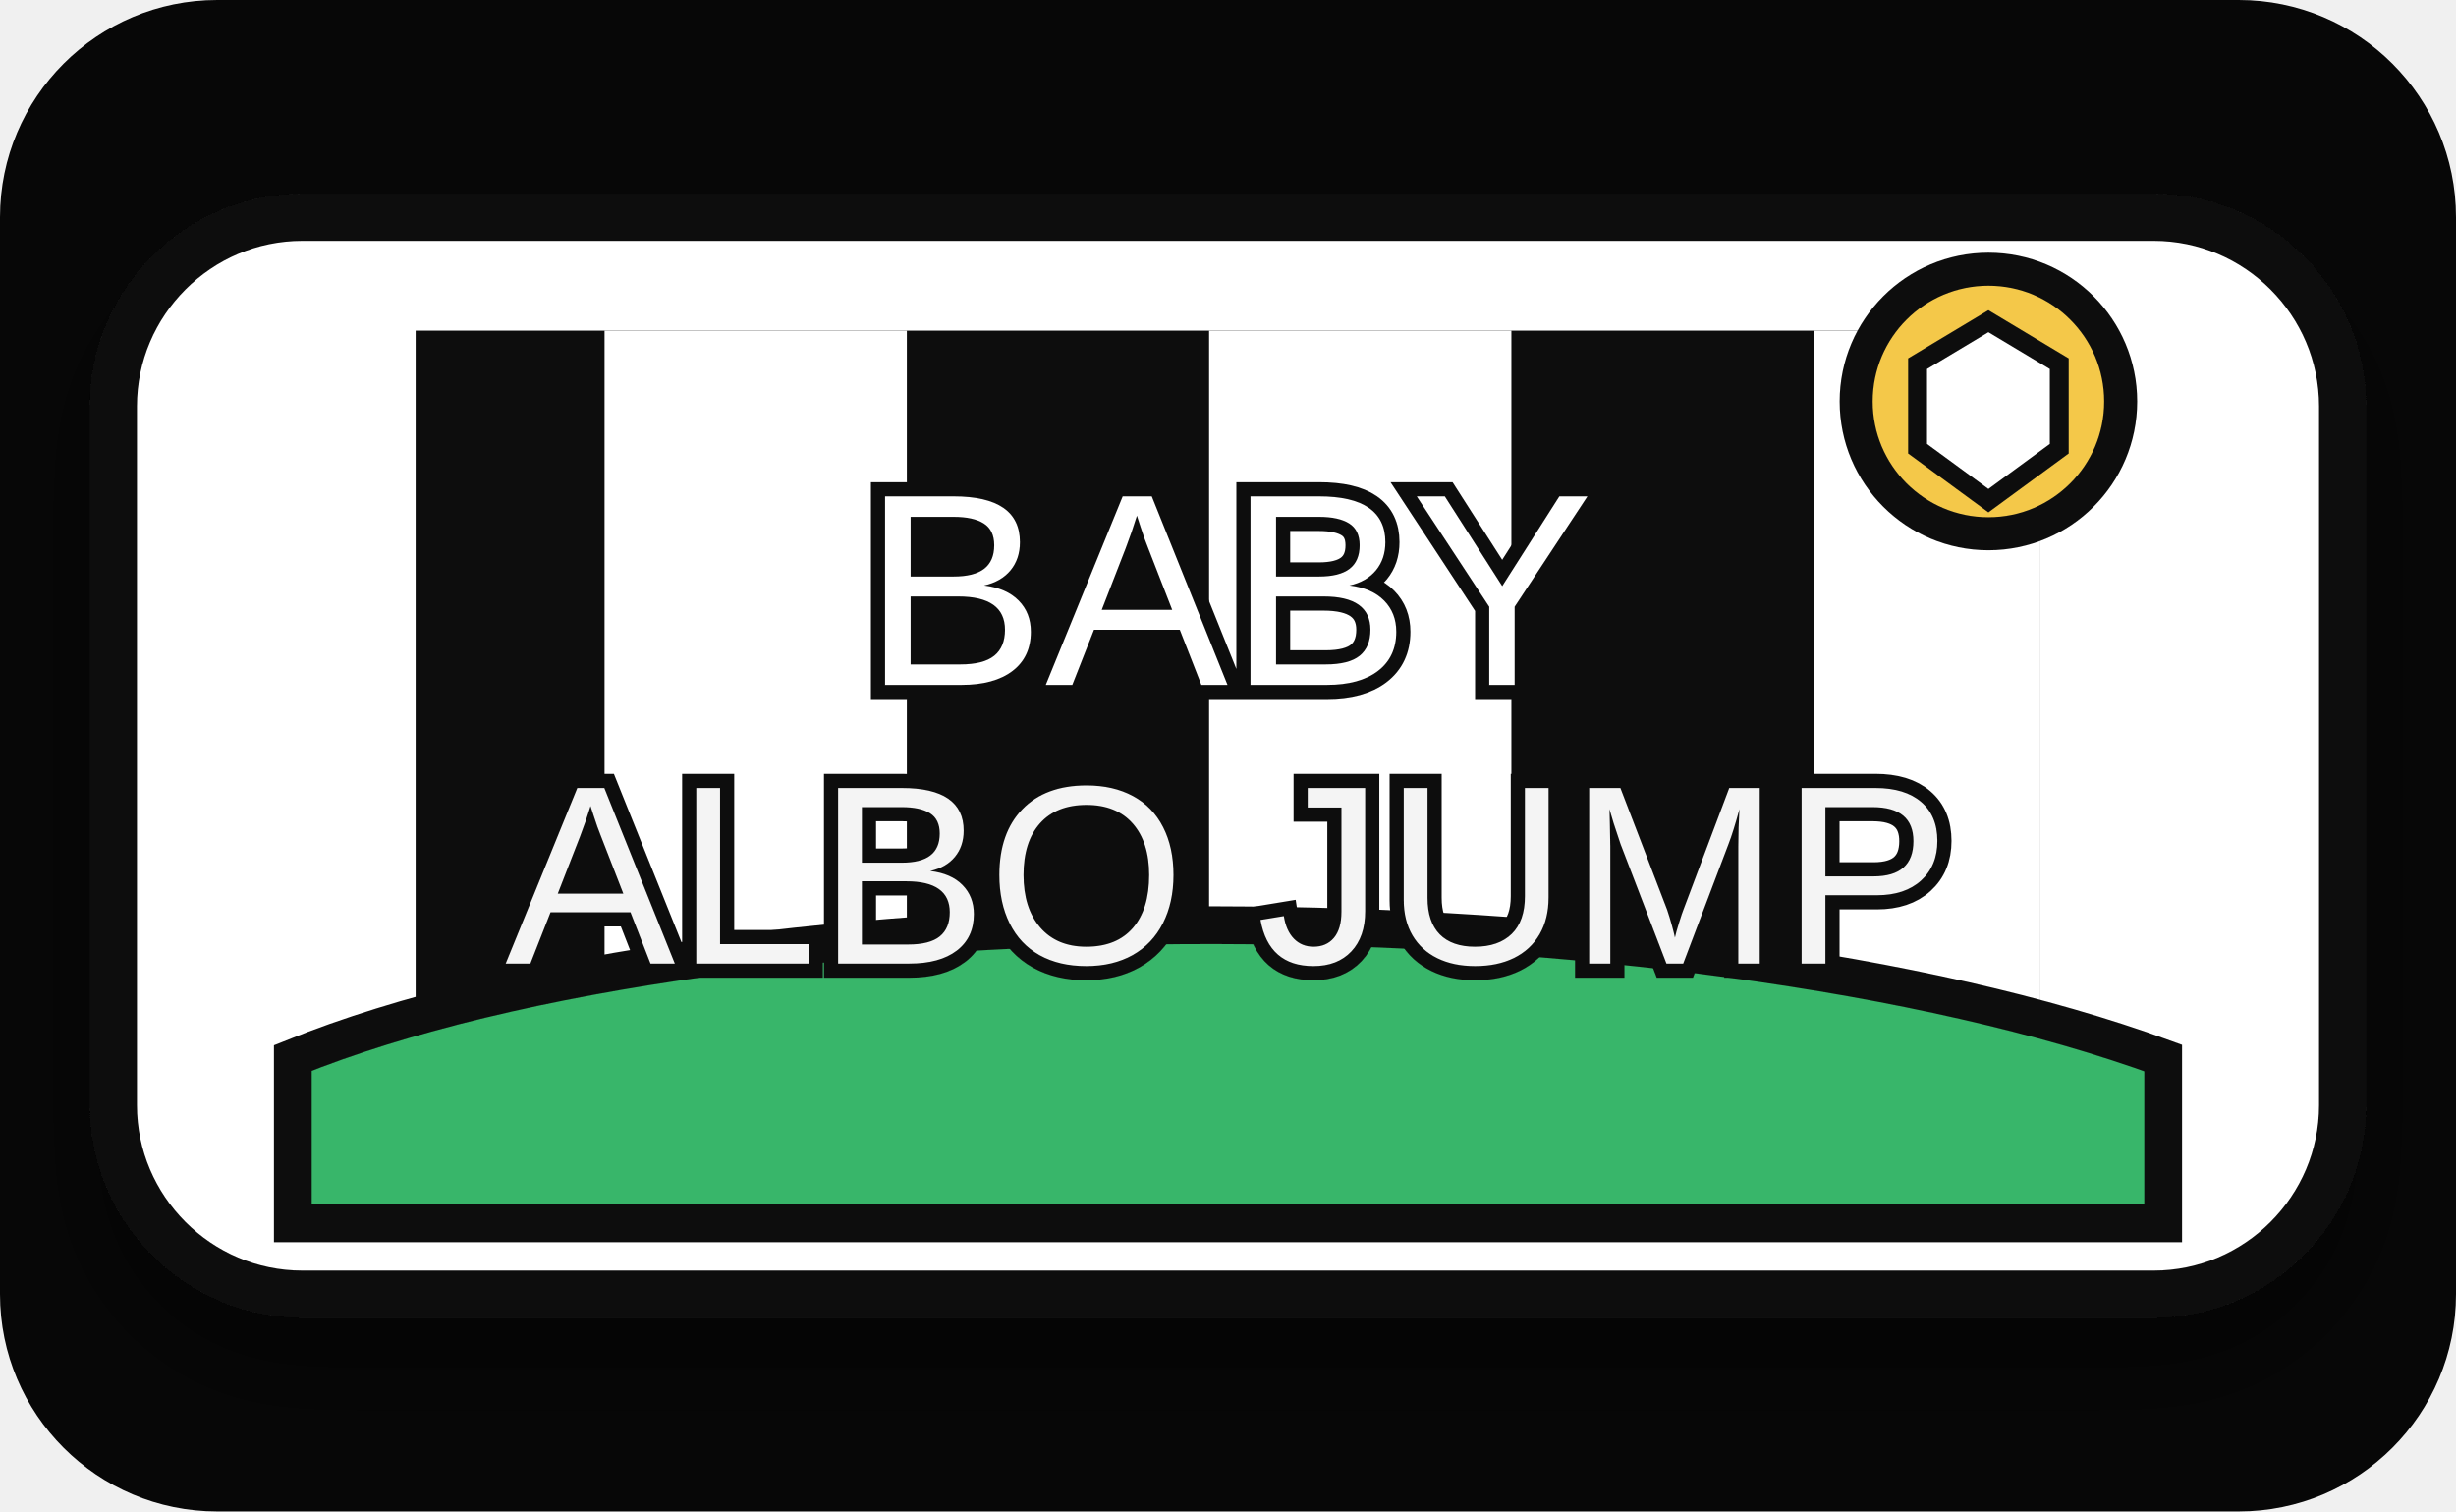
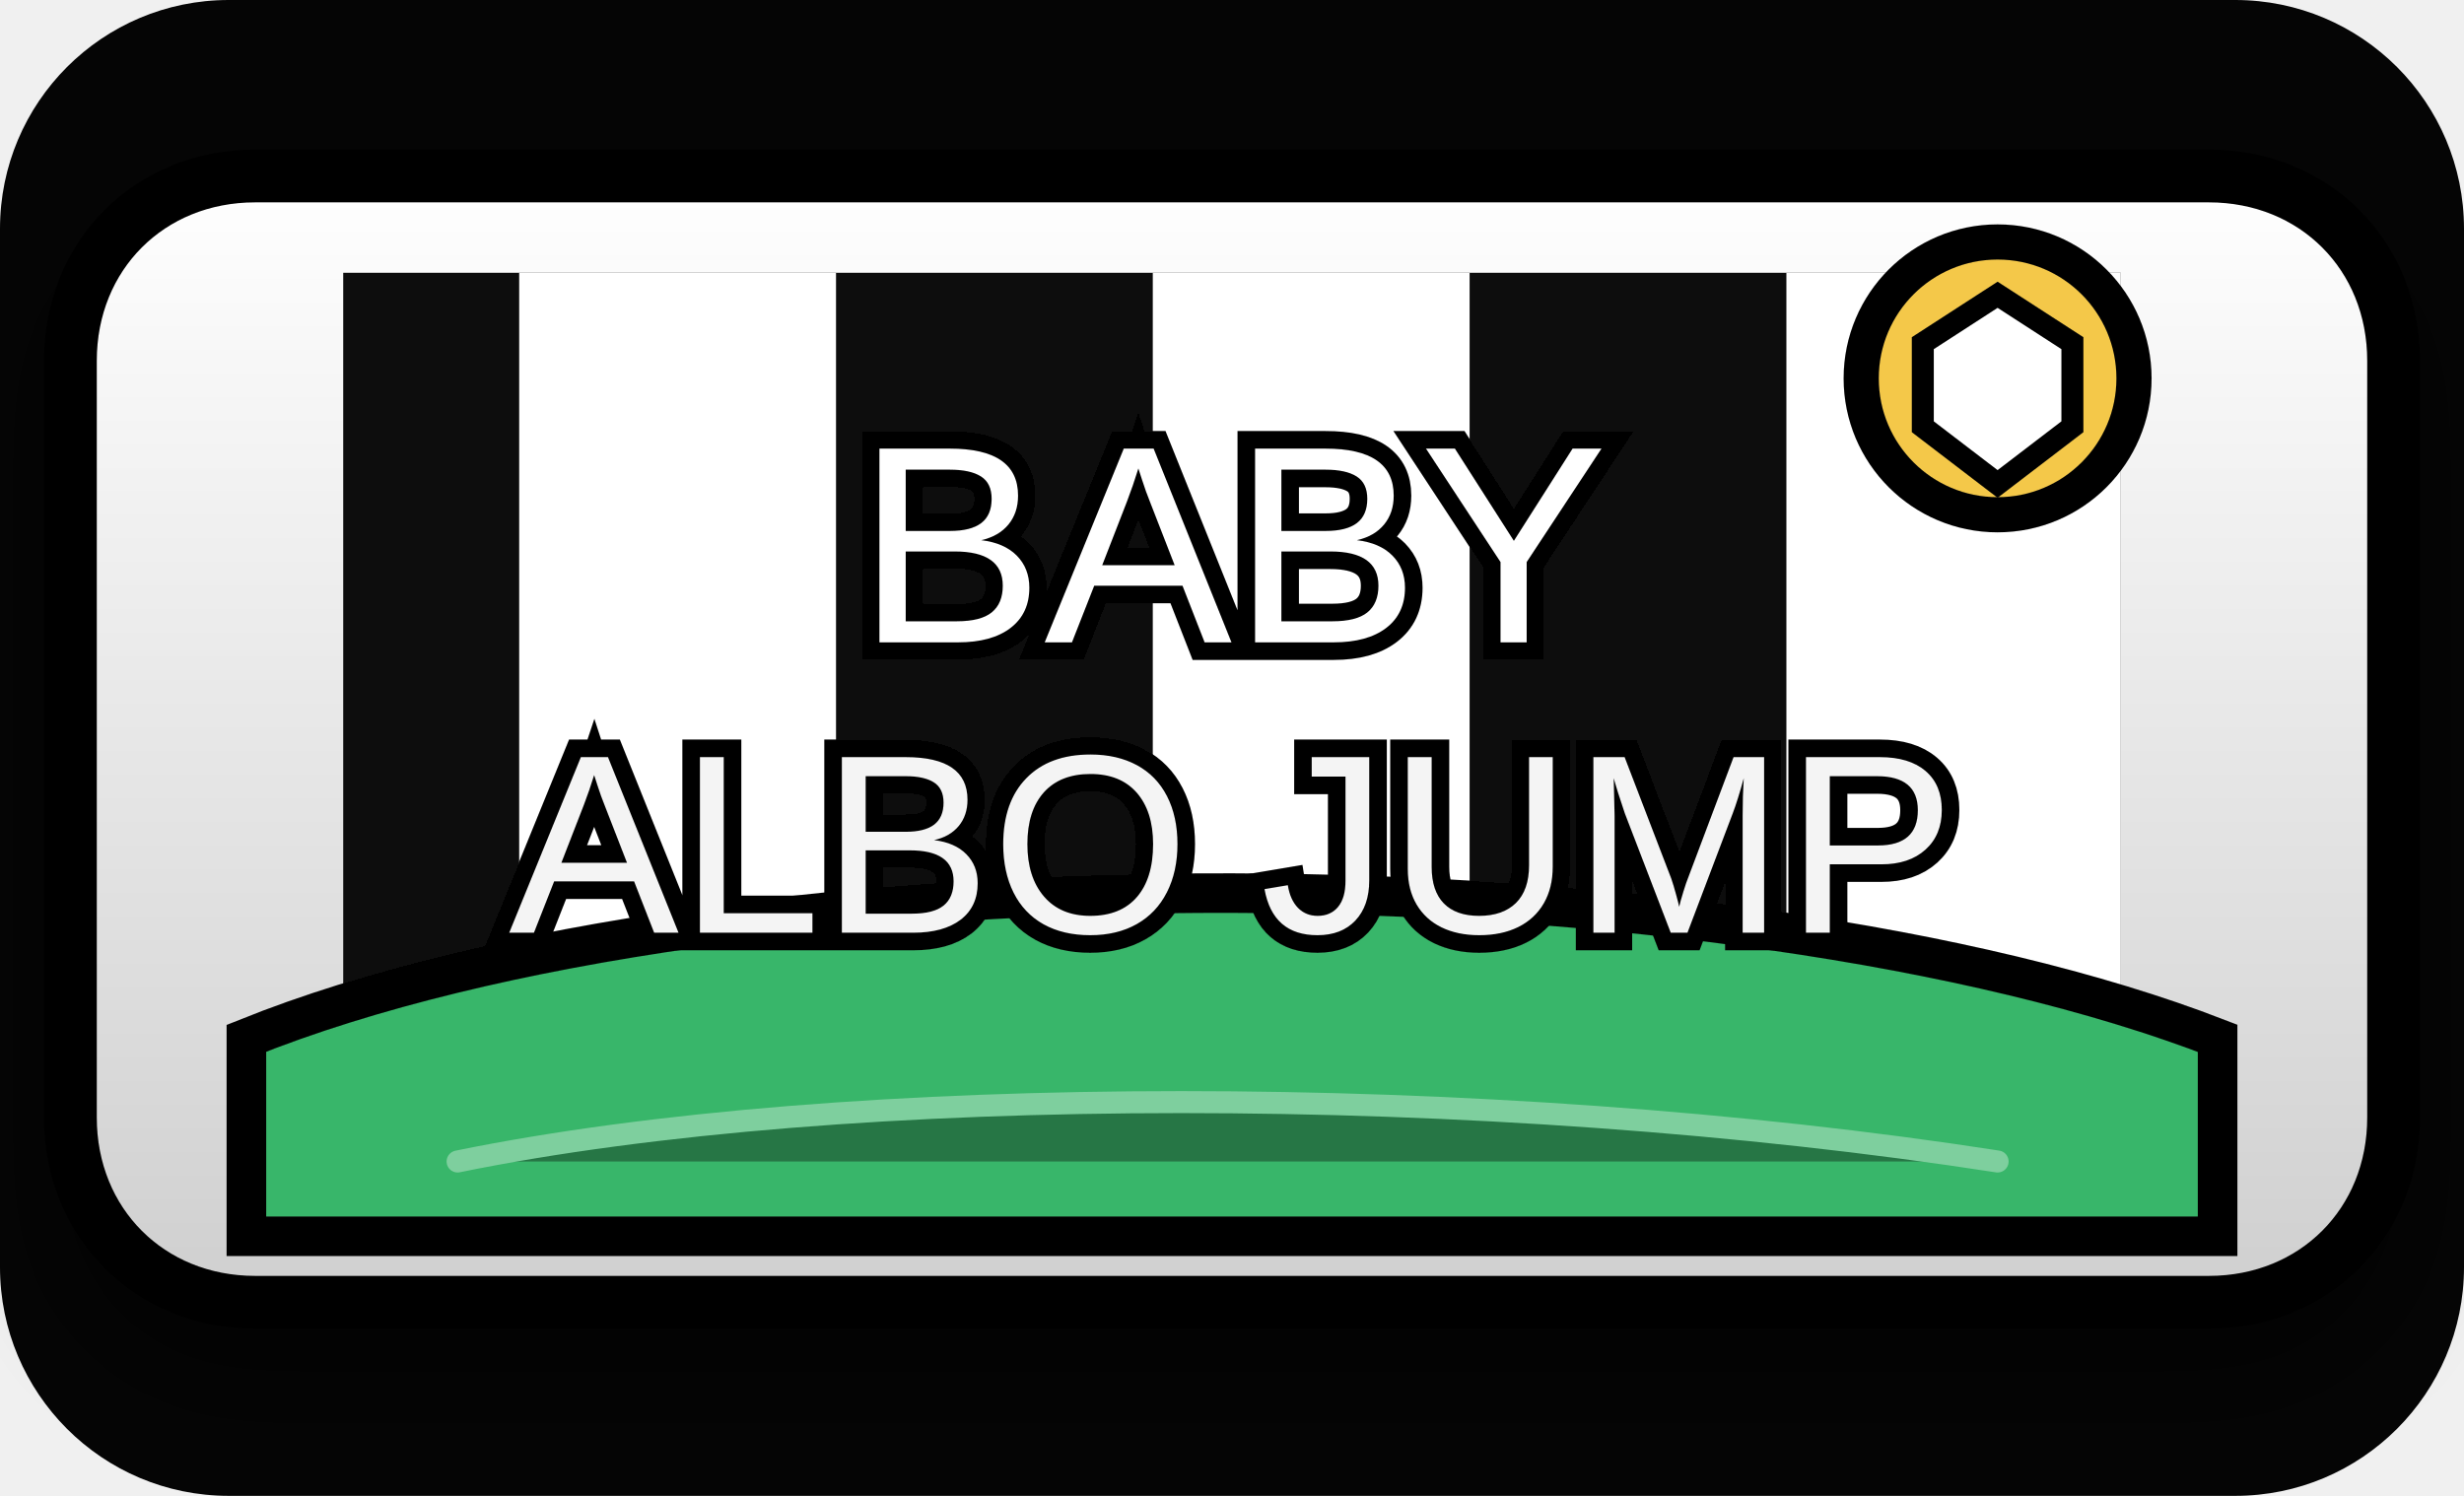
- <svg xmlns="http://www.w3.org/2000/svg" viewBox="0 0 520 320">
+ <svg xmlns="http://www.w3.org/2000/svg" viewBox="0 0 560 340">
  <defs>
    <filter id="s" x="-15%" y="-15%" width="130%" height="130%">
-       <feDropShadow dx="0" dy="12" stdDeviation="9" flood-opacity=".38" />
+       <feDropShadow dx="0" dy="14" stdDeviation="10" flood-opacity=".45" />
    </filter>
+     <linearGradient id="g" x1="0" y1="0" x2="0" y2="1">
+       <stop offset="0" stop-color="#fff" />
+       <stop offset="1" stop-color="#cfcfcf" />
+     </linearGradient>
  </defs>
-   <rect width="520" height="320" rx="46" fill="#070707" />
+   <rect width="560" height="340" rx="52" fill="#050505" />
  <g filter="url(#s)">
-     <path d="M64 46h392c22 0 40 18 40 40v148c0 22-18 40-40 40H64c-22 0-40-18-40-40V86c0-22 18-40 40-40z" fill="#fff" stroke="#111" stroke-width="10" />
-     <path d="M88 70h344v180H88z" fill="#111" />
-     <path d="M128 70h64v180h-64zm128 0h64v180h-64zm128 0h48v180h-48z" fill="#fff" />
-     <path d="M62 224c94-38 295-37 396 0v35H62z" fill="#39b66a" stroke="#111" stroke-width="8" />
-     <text x="260" y="145" text-anchor="middle" font-family="Arial Black,Arial" font-size="58" fill="#fff" stroke="#111" stroke-width="6" paint-order="stroke">BABY</text>
-     <text x="260" y="204" text-anchor="middle" font-family="Arial Black,Arial" font-size="54" fill="#f4f4f4" stroke="#111" stroke-width="6" paint-order="stroke">ALBO JUMP</text>
-     <circle cx="421" cy="85" r="28" fill="#f4c84a" stroke="#111" stroke-width="7" />
-     <path d="M421 68 436 77v18l-15 11-15-11V77z" fill="#fff" stroke="#111" stroke-width="4" />
+     <path d="M58 40h444c24 0 42 18 42 42v172c0 24-18 42-42 42H58c-24 0-42-18-42-42V82c0-24 18-42 42-42z" fill="url(#g)" stroke="#050505" stroke-width="12" />
+     <path d="M78 62h404v204H78z" fill="#111" />
+     <path d="M118 62h72v204h-72zm144 0h72v204h-72zm144 0h76v204h-76z" fill="#fff" />
+     <path d="M56 236c112-45 337-43 448 0v45H56z" fill="#39b66a" stroke="#050505" stroke-width="9" />
+     <text x="280" y="146" text-anchor="middle" font-family="Arial Black,Arial" font-size="64" fill="#fff" stroke="#050505" stroke-width="8" paint-order="stroke">BABY</text>
+     <text x="280" y="212" text-anchor="middle" font-family="Arial Black,Arial" font-size="58" fill="#f4f4f4" stroke="#050505" stroke-width="8" paint-order="stroke">ALBO JUMP</text>
+     <circle cx="454" cy="86" r="31" fill="#f4c84a" stroke="#050505" stroke-width="8" />
+     <path d="M454 67 471 78v19l-17 13-17-13V78z" fill="#fff" stroke="#050505" stroke-width="5" />
+     <path d="M104 264c88-18 234-18 350 0" stroke="#fff" stroke-width="5" opacity=".35" stroke-linecap="round" />
  </g>
</svg>
